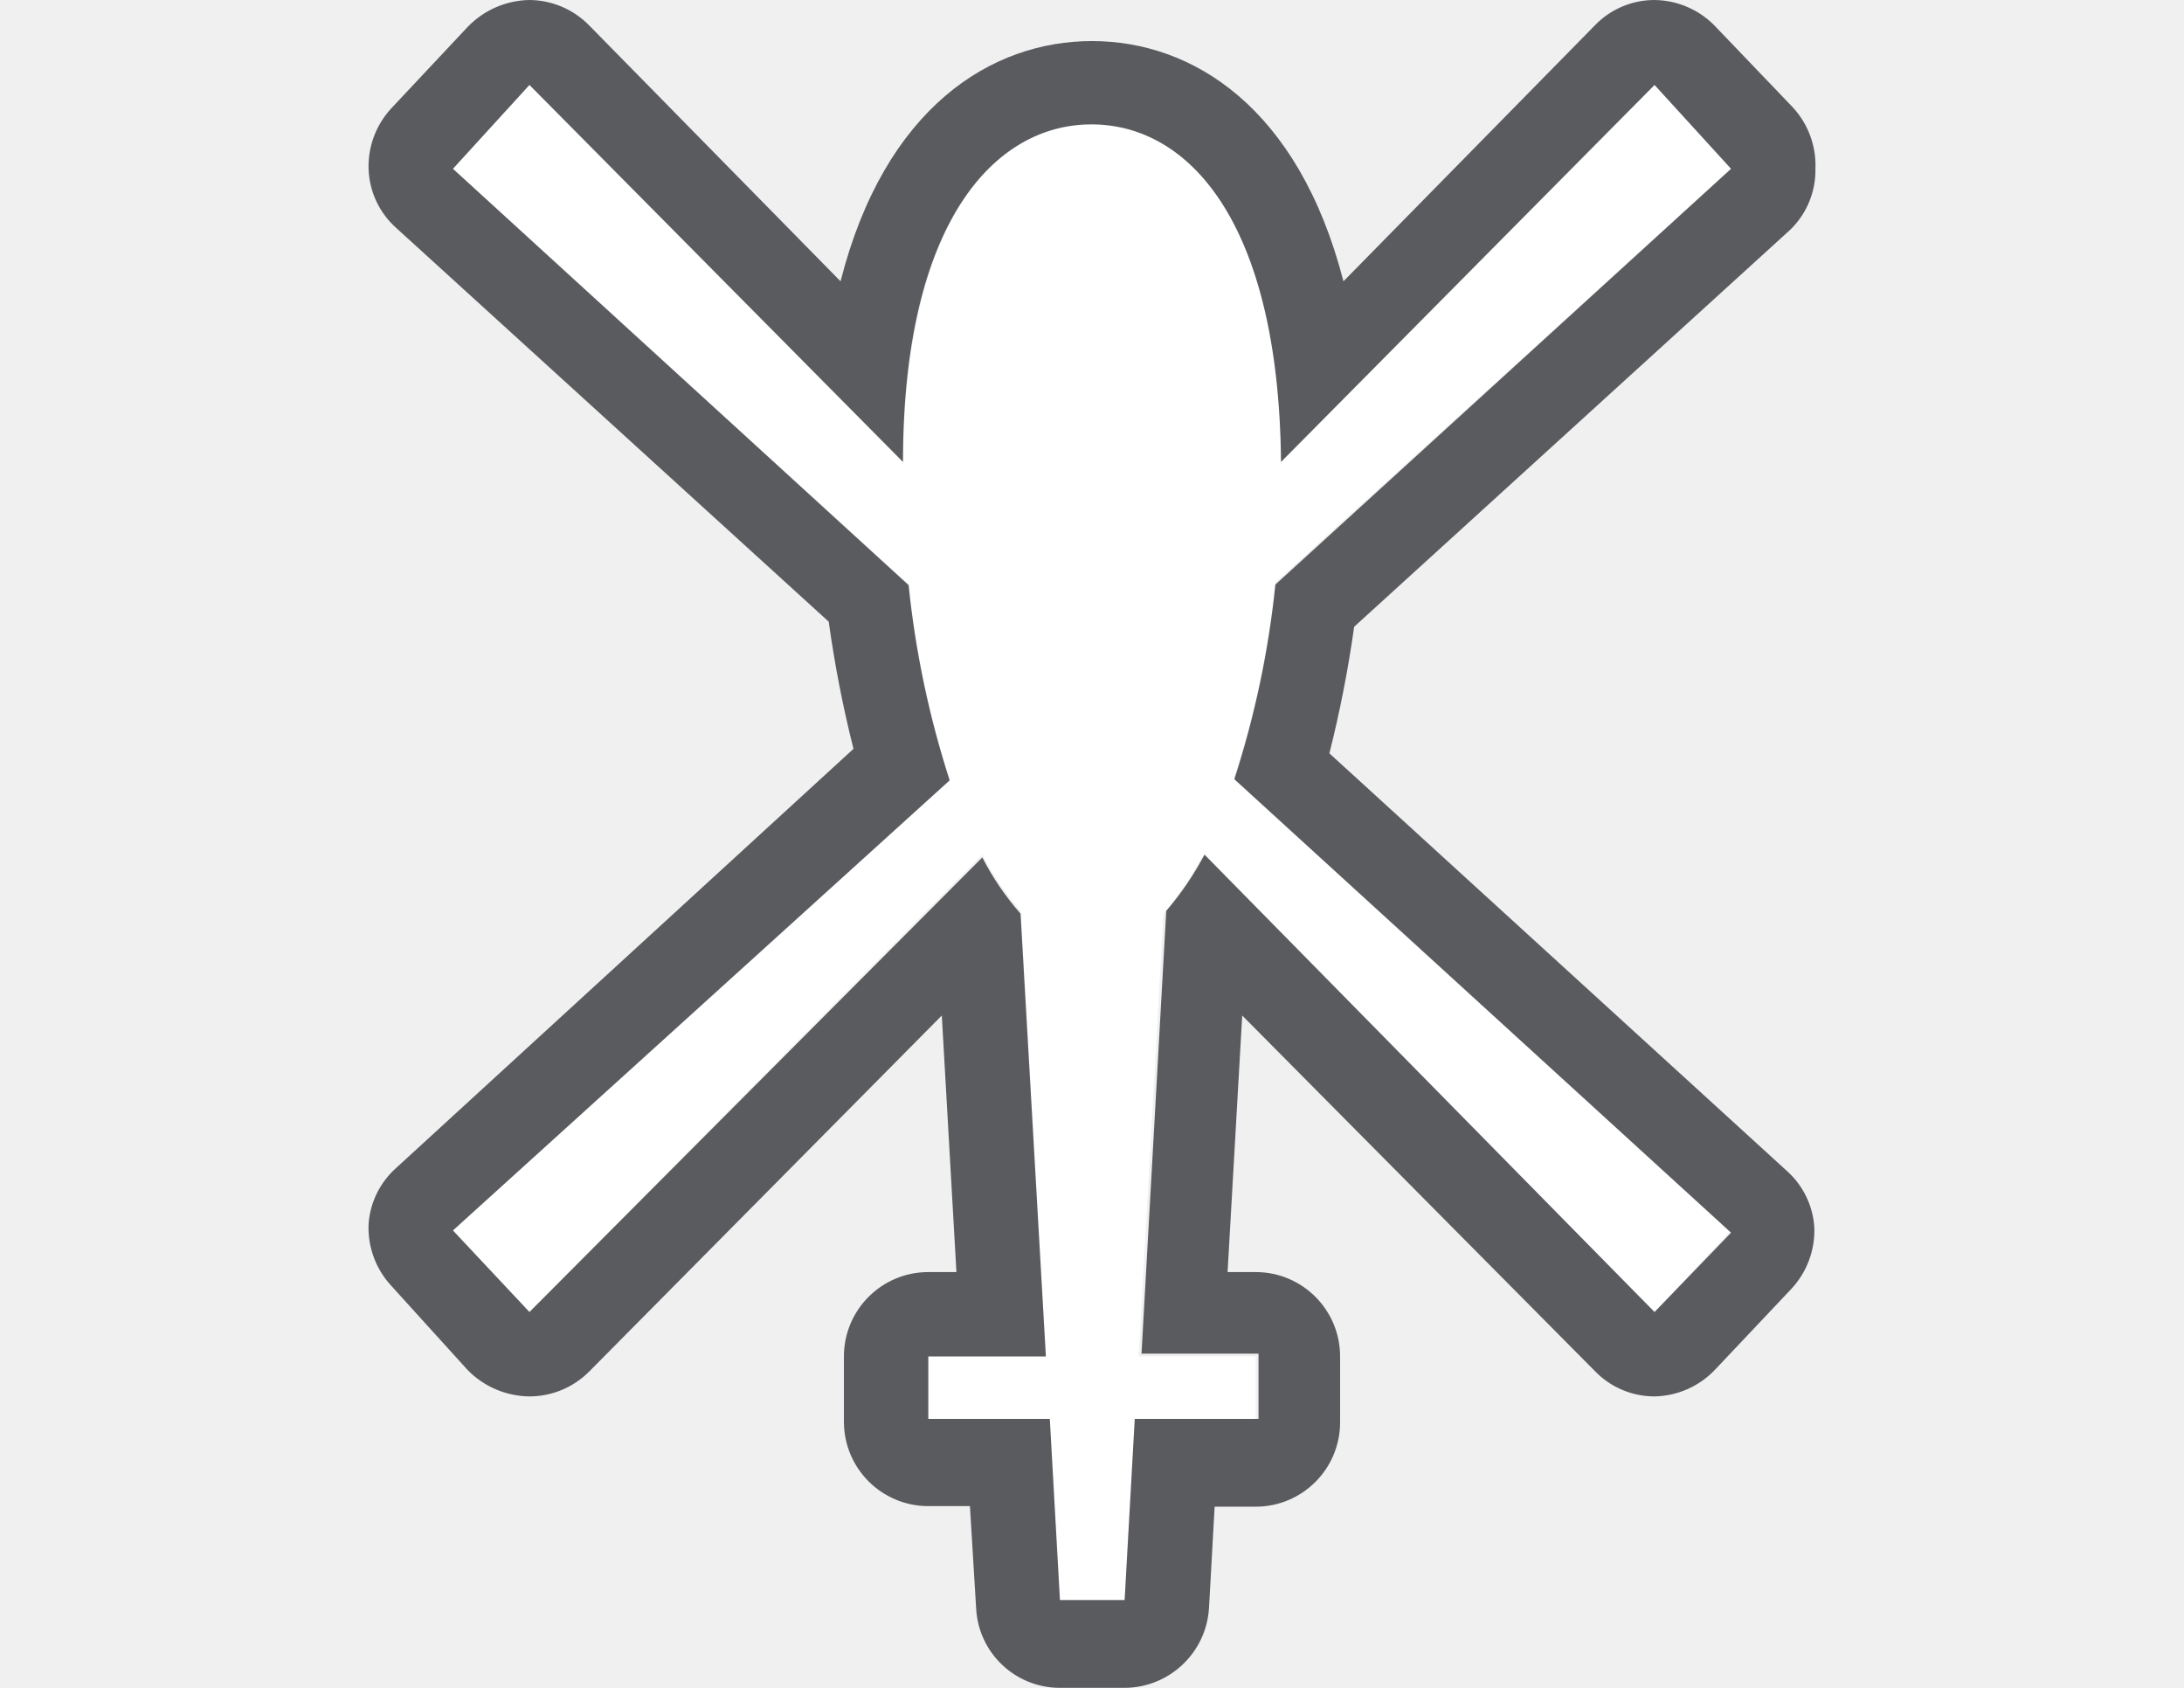
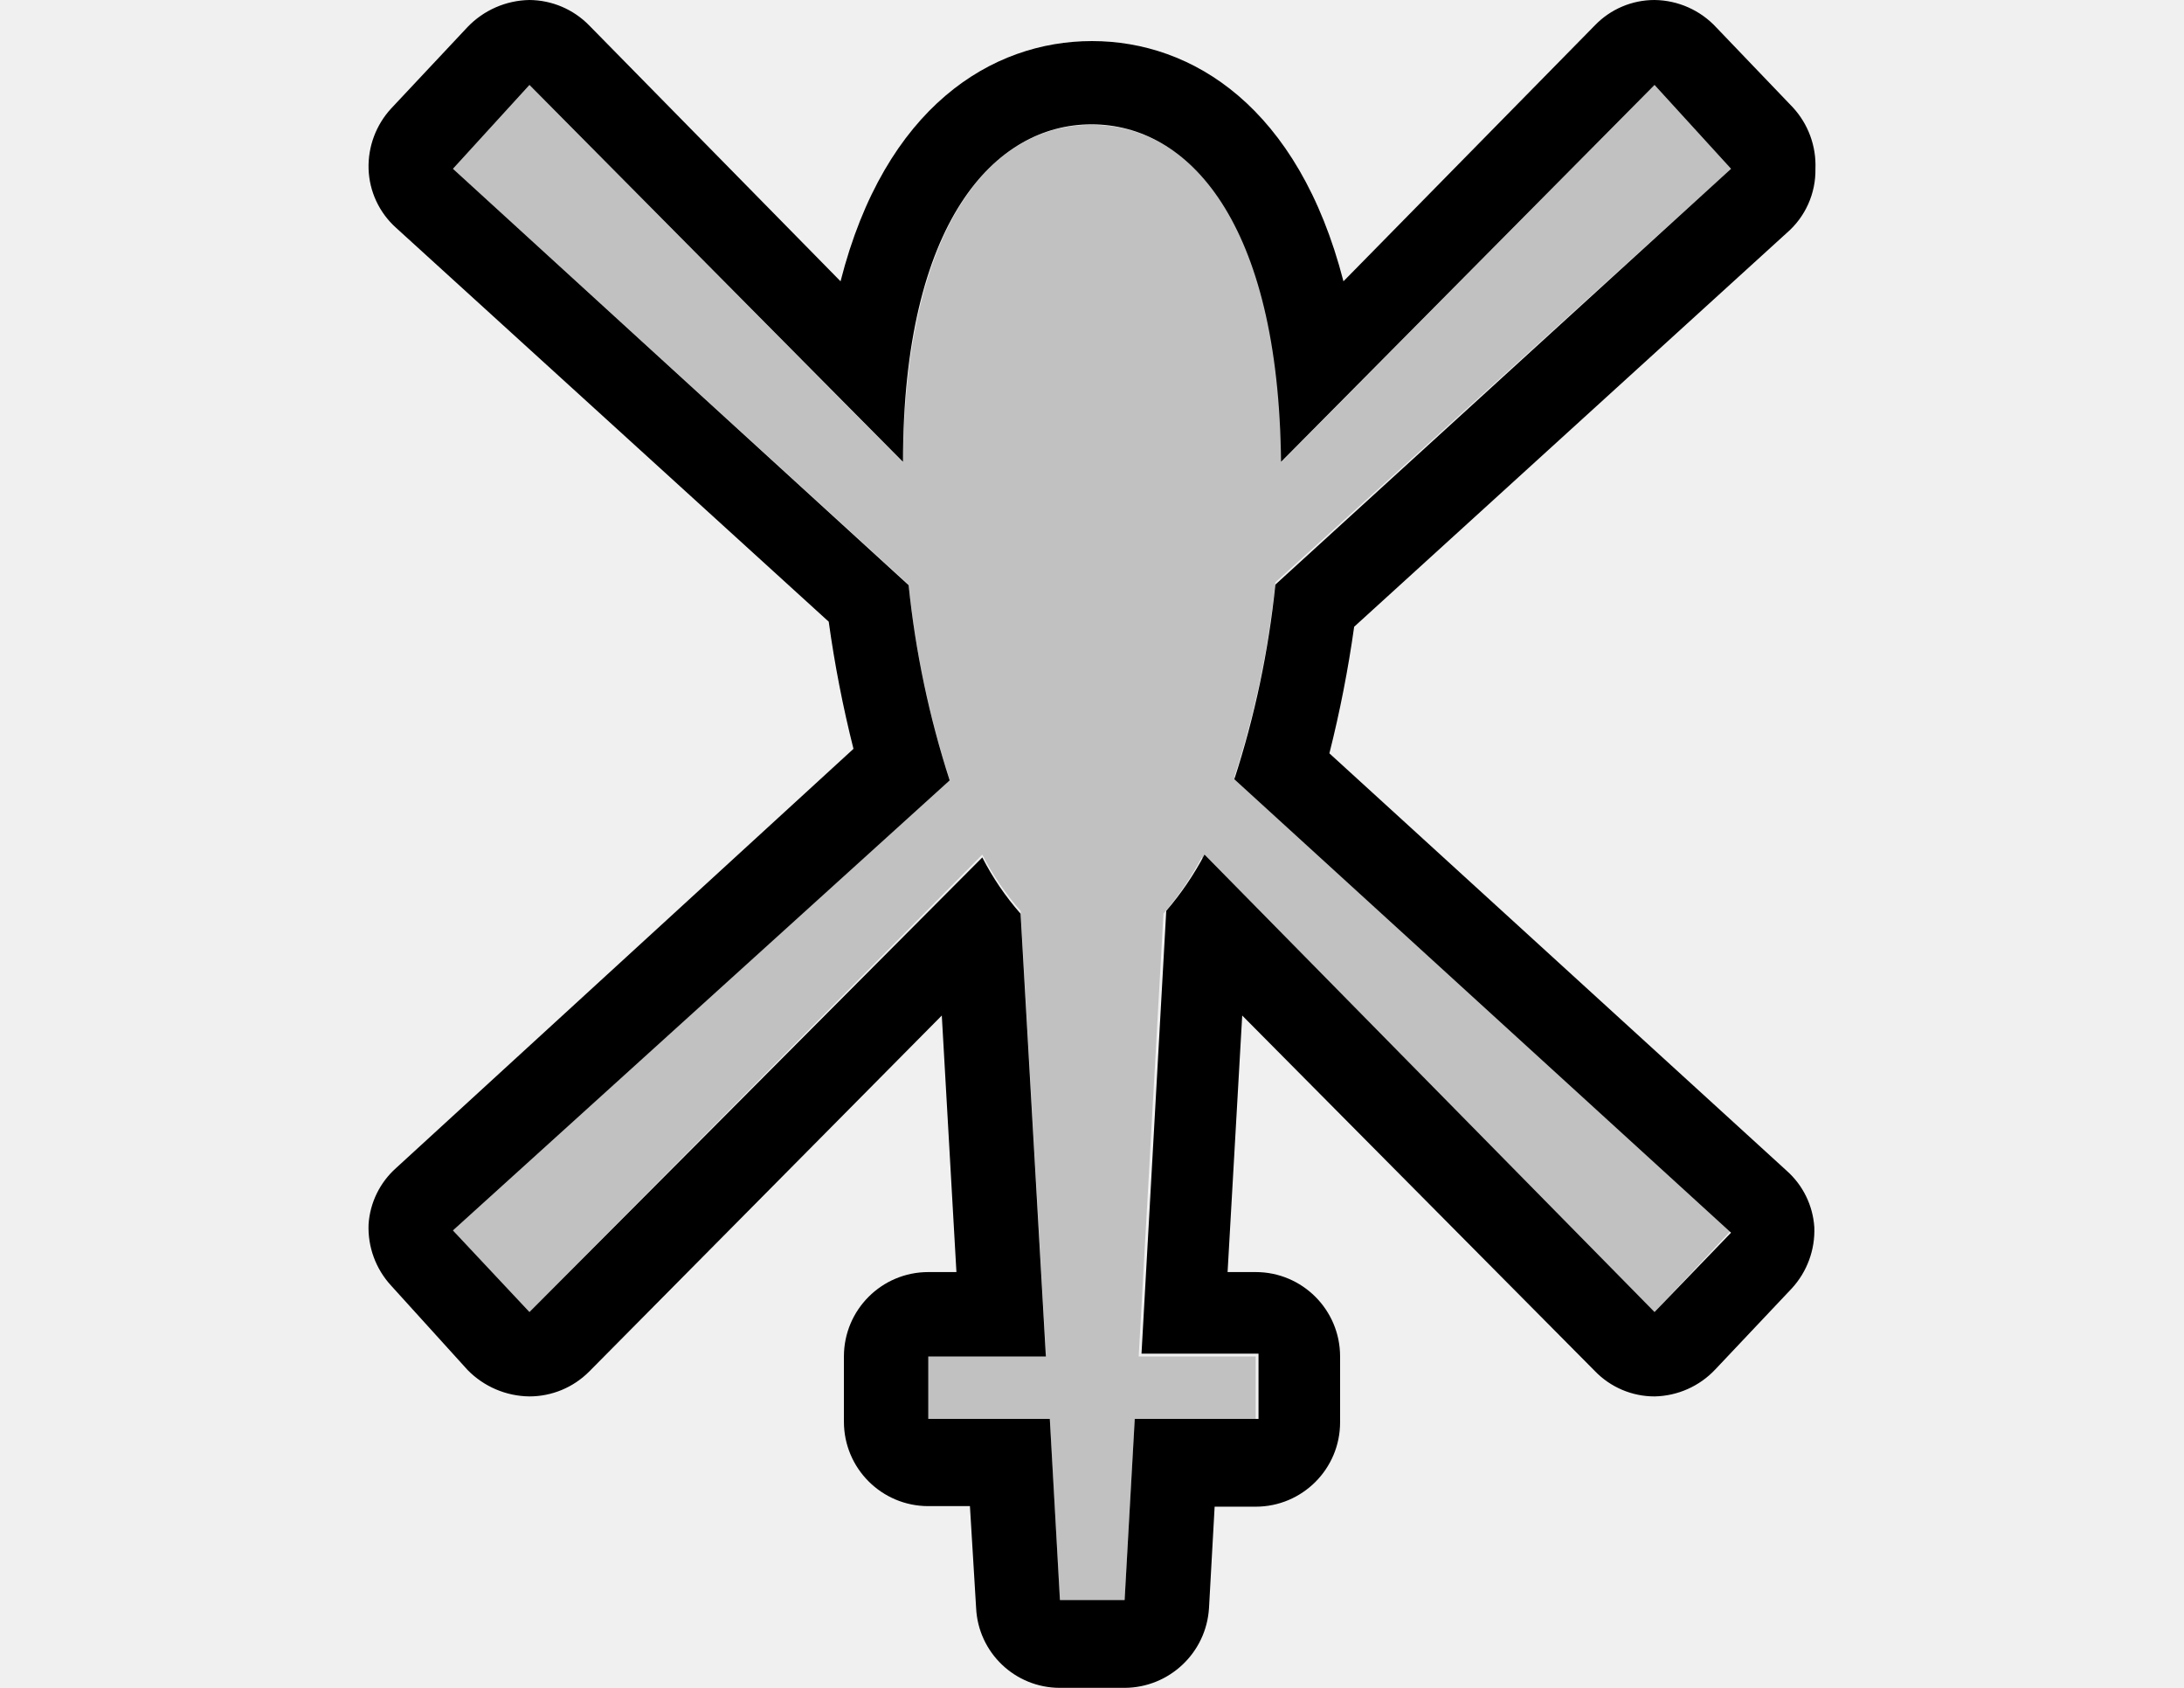
<svg xmlns="http://www.w3.org/2000/svg" version="1.1" id="Layer_3" x="0px" y="0px" width="792px" height="612px" viewBox="0 0 792 612" enable-background="new 0 0 792 612" xml:space="preserve">
-   <path fill="#FFFFFF" d="M462.504,211.14L627.744,61.2L600,30.804L464.544,167.688c0-87.108-33.252-122.4-68.748-122.4  s-67.523,35.088-68.34,122.4L192,30.804L164.256,61.2l165.24,150.756c2.458,24.055,7.449,47.782,14.892,70.788L164.256,446.148  L192,475.728l164.22-165.852c3.763,7.349,8.421,14.2,13.872,20.399l9.181,160.549h-42.637v23.664H380.7l3.672,65.688h23.46  l3.672-65.688h43.86v-22.646H412.93l8.979-160.548c5.367-6.263,10.021-13.104,13.872-20.397L600,475.728l27.744-29.577  L447.612,281.724C455.056,258.788,460.048,235.128,462.504,211.14z" />
-   <path fill="#5a5b5e" d="M192,30.804l135.456,136.68c0-86.904,33.252-122.4,68.34-122.4s67.932,35.088,68.748,122.4L600,30.804  L627.744,61.2l-165.24,150.756c-2.456,23.988-7.448,47.648-14.892,70.584l180.132,164.424L600,475.728L436.8,309.876  c-3.852,7.294-8.504,14.138-13.872,20.399l-8.976,160.549h42.432v23.664h-44.88l-3.672,65.688h-23.46l-3.672-65.688h-44.064v-22.646  h42.636l-9.18-160.548c-5.45-6.2-10.109-13.052-13.872-20.397L192,475.728l-27.744-29.577l180.132-163.2  c-7.442-23.006-12.435-46.733-14.892-70.788L164.256,61.2L192,30.804 M192,0L192,0c-8.486,0.141-16.565,3.666-22.44,9.792  l-27.744,29.58c-5.455,5.938-8.381,13.768-8.16,21.828c0.258,8.207,3.872,15.95,9.996,21.42l156.876,142.8  c2.147,15.521,5.143,30.912,8.976,46.104l-165.852,151.98c-5.878,5.228-9.468,12.553-9.996,20.4  c-0.33,8.199,2.604,16.193,8.16,22.233l27.744,30.603c5.909,6.051,13.983,9.5,22.44,9.588l0,0  c8.113-0.007,15.891-3.236,21.624-8.978l127.908-129.13l5.304,93.023h-10.2c-16.898,0-30.6,13.7-30.6,30.6v23.664  c0,16.9,13.7,30.603,30.6,30.603h15.097l2.243,36.924c0.764,16.227,14.151,28.983,30.396,28.968h23.46  c16.242-0.079,29.632-12.755,30.6-28.968l2.04-36.722h14.895c16.897,0,30.6-13.698,30.6-30.601v-23.868  c0-16.897-13.7-30.6-30.6-30.6h-10.2l5.304-93.024L578.378,497.15c5.659,5.871,13.468,9.188,21.624,9.18l0,0  c8.364-0.158,16.311-3.689,22.032-9.792l27.744-29.376c5.555-6.04,8.487-14.036,8.157-22.236  c-0.525-7.848-4.115-15.174-9.993-20.397l-165.854-151.37c3.813-15.128,6.811-30.45,8.979-45.9l156.876-142.8  c6.752-5.82,10.563-14.343,10.401-23.256c0.33-8.2-2.604-16.196-8.16-22.236L622.44,9.996C616.655,3.717,608.537,0.101,600,0l0,0  c-8.156-0.008-15.965,3.307-21.624,9.18L487.188,102C470.868,38.76,432.313,14.892,396,14.892S320.928,38.76,304.812,102  L213.624,9.18C207.924,3.365,200.142,0.061,192,0z" />
+   <path fill="#C1C1C1" d="M462.504,211.14L627.744,61.2L600,30.804L464.544,167.688c0-87.108-33.252-122.4-68.748-122.4  s-67.523,35.088-68.34,122.4L192,30.804L164.256,61.2l165.24,150.756c2.458,24.055,7.449,47.782,14.892,70.788L164.256,446.148  L192,475.728l164.22-165.852c3.763,7.349,8.421,14.2,13.872,20.399l9.181,160.549h-42.637v23.664H380.7l3.672,65.688h23.46  l3.672-65.688h43.86v-22.646H412.93l8.979-160.548c5.367-6.263,10.021-13.104,13.872-20.397L600,475.728l27.744-29.577  L447.612,281.724C455.056,258.788,460.048,235.128,462.504,211.14z" />
+   <path fill="#000000" d="M192,30.804l135.456,136.68c0-86.904,33.252-122.4,68.34-122.4s67.932,35.088,68.748,122.4L600,30.804  L627.744,61.2l-165.24,150.756c-2.456,23.988-7.448,47.648-14.892,70.584l180.132,164.424L600,475.728L436.8,309.876  c-3.852,7.294-8.504,14.138-13.872,20.399l-8.976,160.549h42.432v23.664h-44.88l-3.672,65.688h-23.46l-3.672-65.688h-44.064v-22.646  h42.636l-9.18-160.548c-5.45-6.2-10.109-13.052-13.872-20.397L192,475.728l-27.744-29.577l180.132-163.2  c-7.442-23.006-12.435-46.733-14.892-70.788L164.256,61.2L192,30.804 M192,0L192,0c-8.486,0.141-16.565,3.666-22.44,9.792  l-27.744,29.58c-5.455,5.938-8.381,13.768-8.16,21.828c0.258,8.207,3.872,15.95,9.996,21.42l156.876,142.8  c2.147,15.521,5.143,30.912,8.976,46.104l-165.852,151.98c-5.878,5.228-9.468,12.553-9.996,20.4  c-0.33,8.199,2.604,16.193,8.16,22.233l27.744,30.603c5.909,6.051,13.983,9.5,22.44,9.588l0,0  c8.113-0.007,15.891-3.236,21.624-8.978l127.908-129.13l5.304,93.023h-10.2c-16.898,0-30.6,13.7-30.6,30.6v23.664  c0,16.9,13.7,30.603,30.6,30.603h15.097l2.243,36.924c0.764,16.227,14.151,28.983,30.396,28.968h23.46  c16.242-0.079,29.632-12.755,30.6-28.968l2.04-36.722h14.895c16.897,0,30.6-13.698,30.6-30.601v-23.868  c0-16.897-13.7-30.6-30.6-30.6h-10.2l5.304-93.024L578.378,497.15c5.659,5.871,13.468,9.188,21.624,9.18l0,0  c8.364-0.158,16.311-3.689,22.032-9.792l27.744-29.376c5.555-6.04,8.487-14.036,8.157-22.236  c-0.525-7.848-4.115-15.174-9.993-20.397l-165.854-151.37c3.813-15.128,6.811-30.45,8.979-45.9l156.876-142.8  c6.752-5.82,10.563-14.343,10.401-23.256c0.33-8.2-2.604-16.196-8.16-22.236L622.44,9.996C616.655,3.717,608.537,0.101,600,0l0,0  c-8.156-0.008-15.965,3.307-21.624,9.18L487.188,102C470.868,38.76,432.313,14.892,396,14.892S320.928,38.76,304.812,102  L213.624,9.18C207.924,3.365,200.142,0.061,192,0z" />
</svg>
